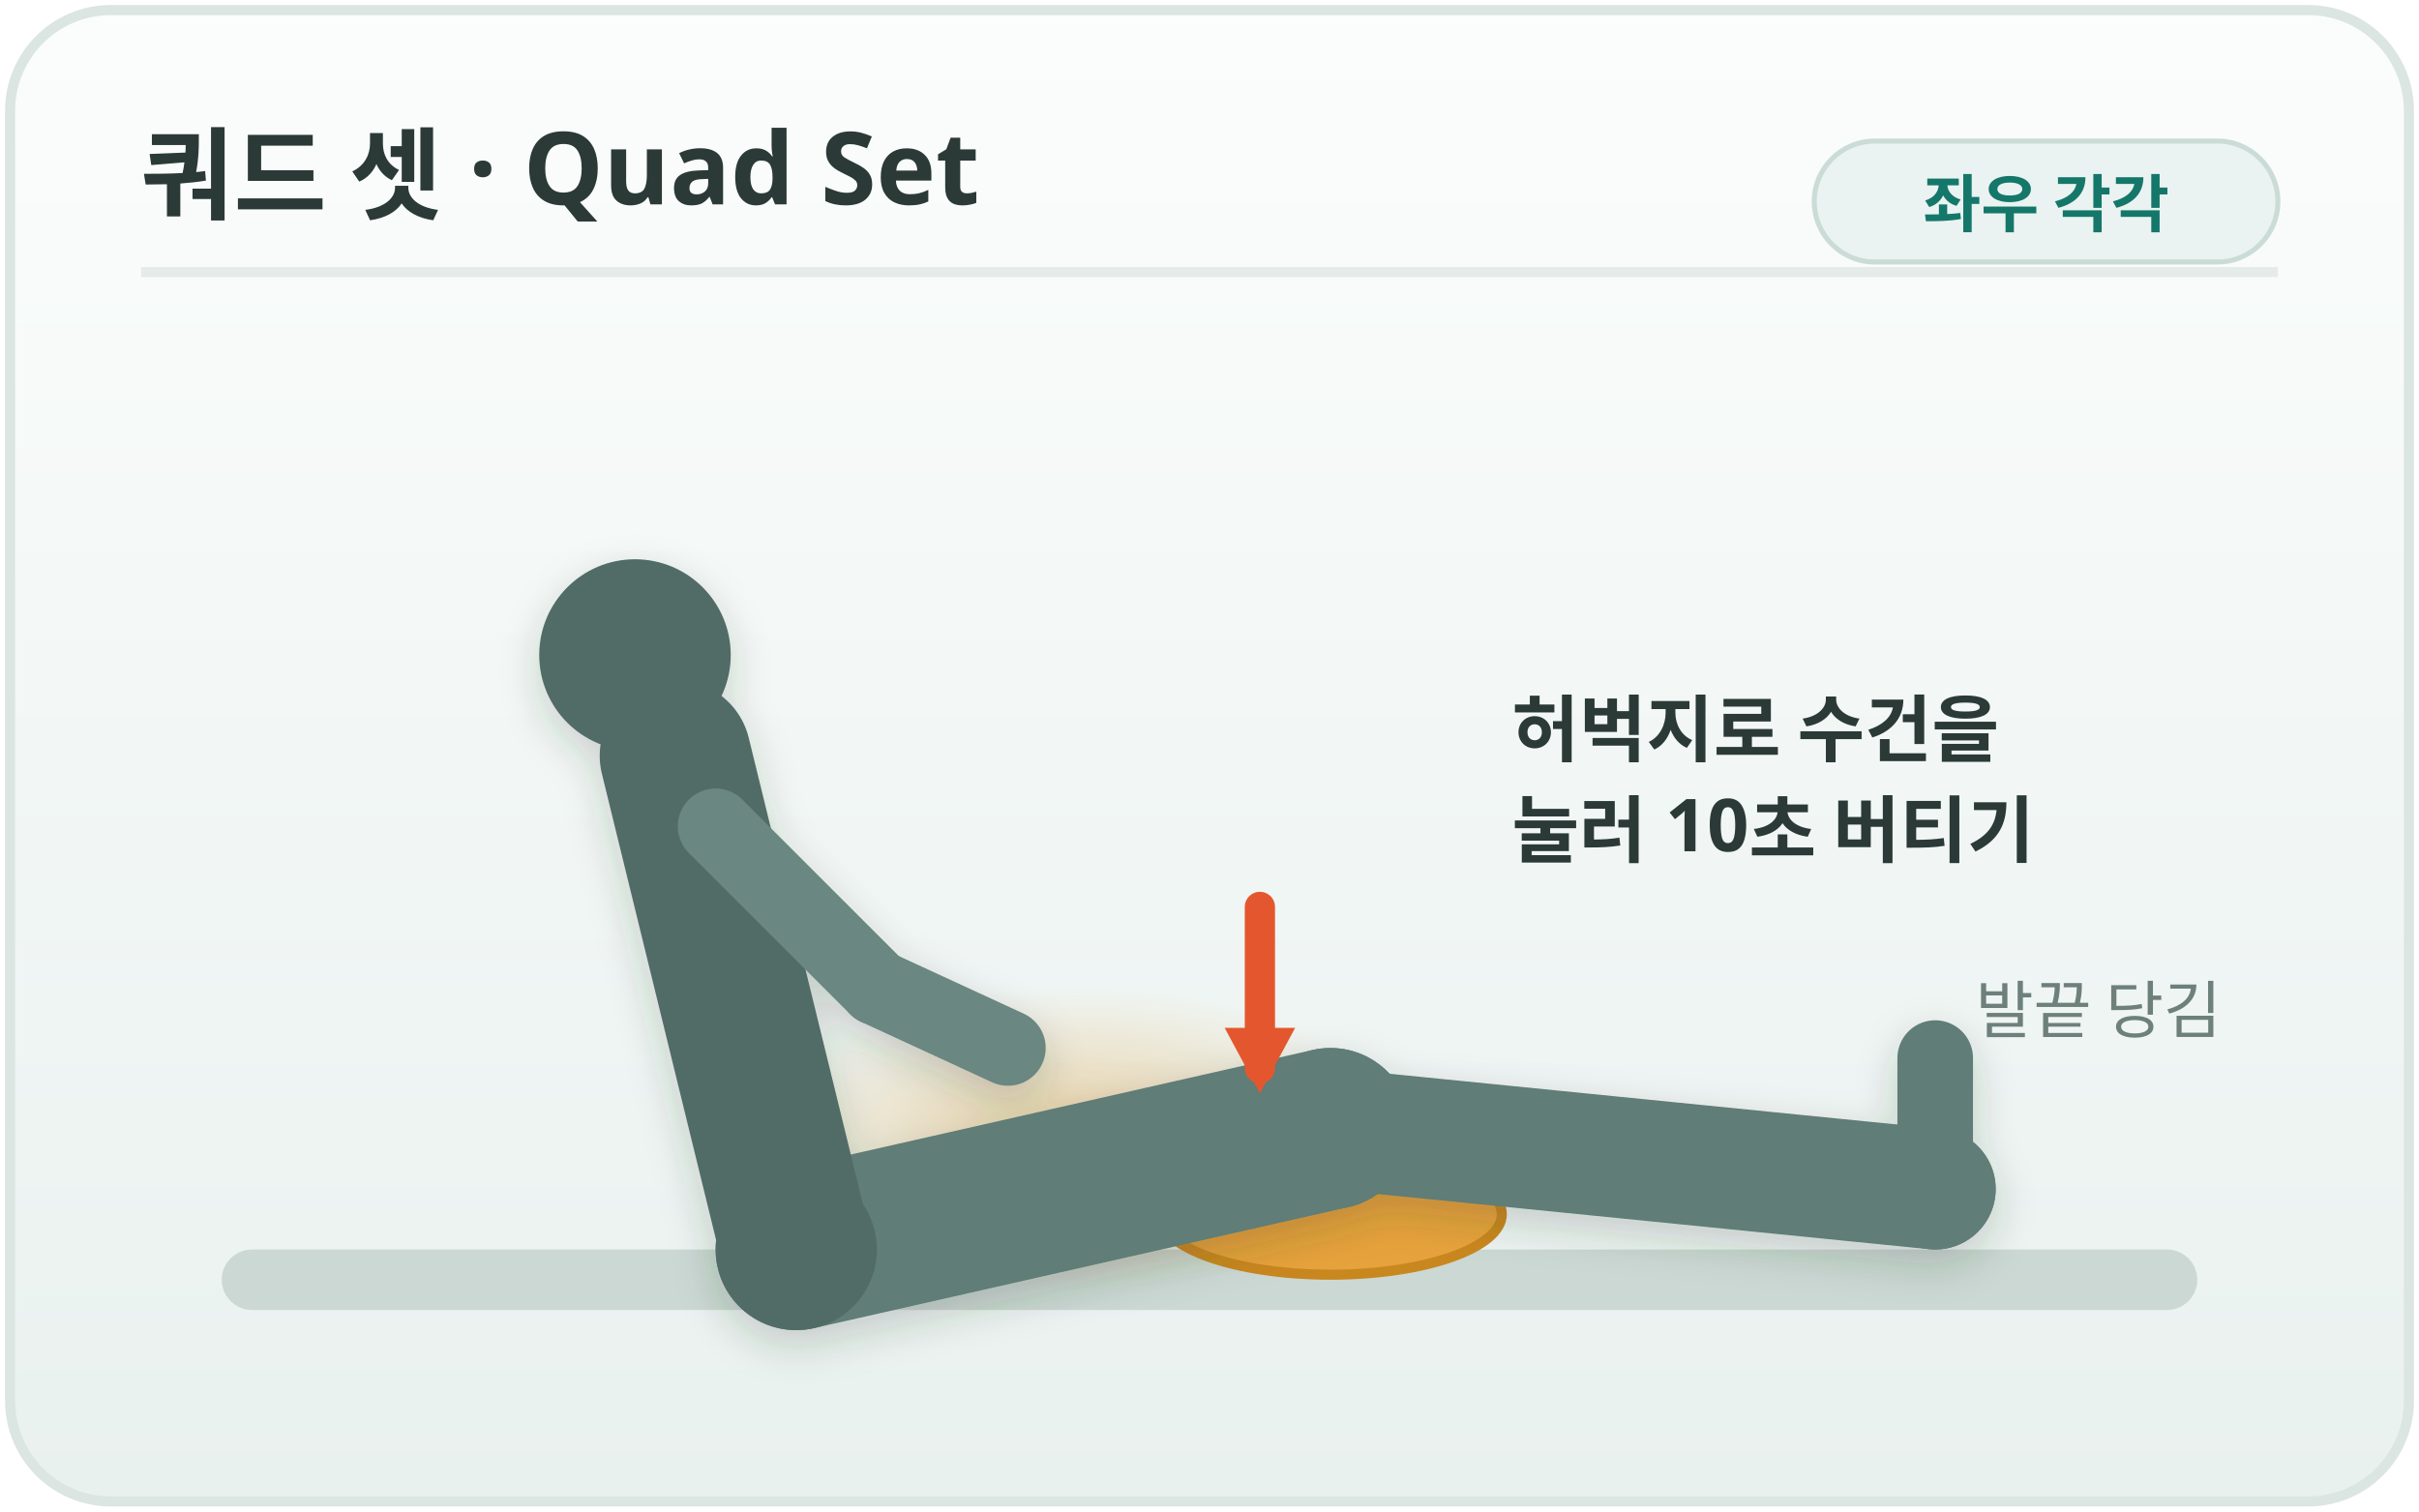
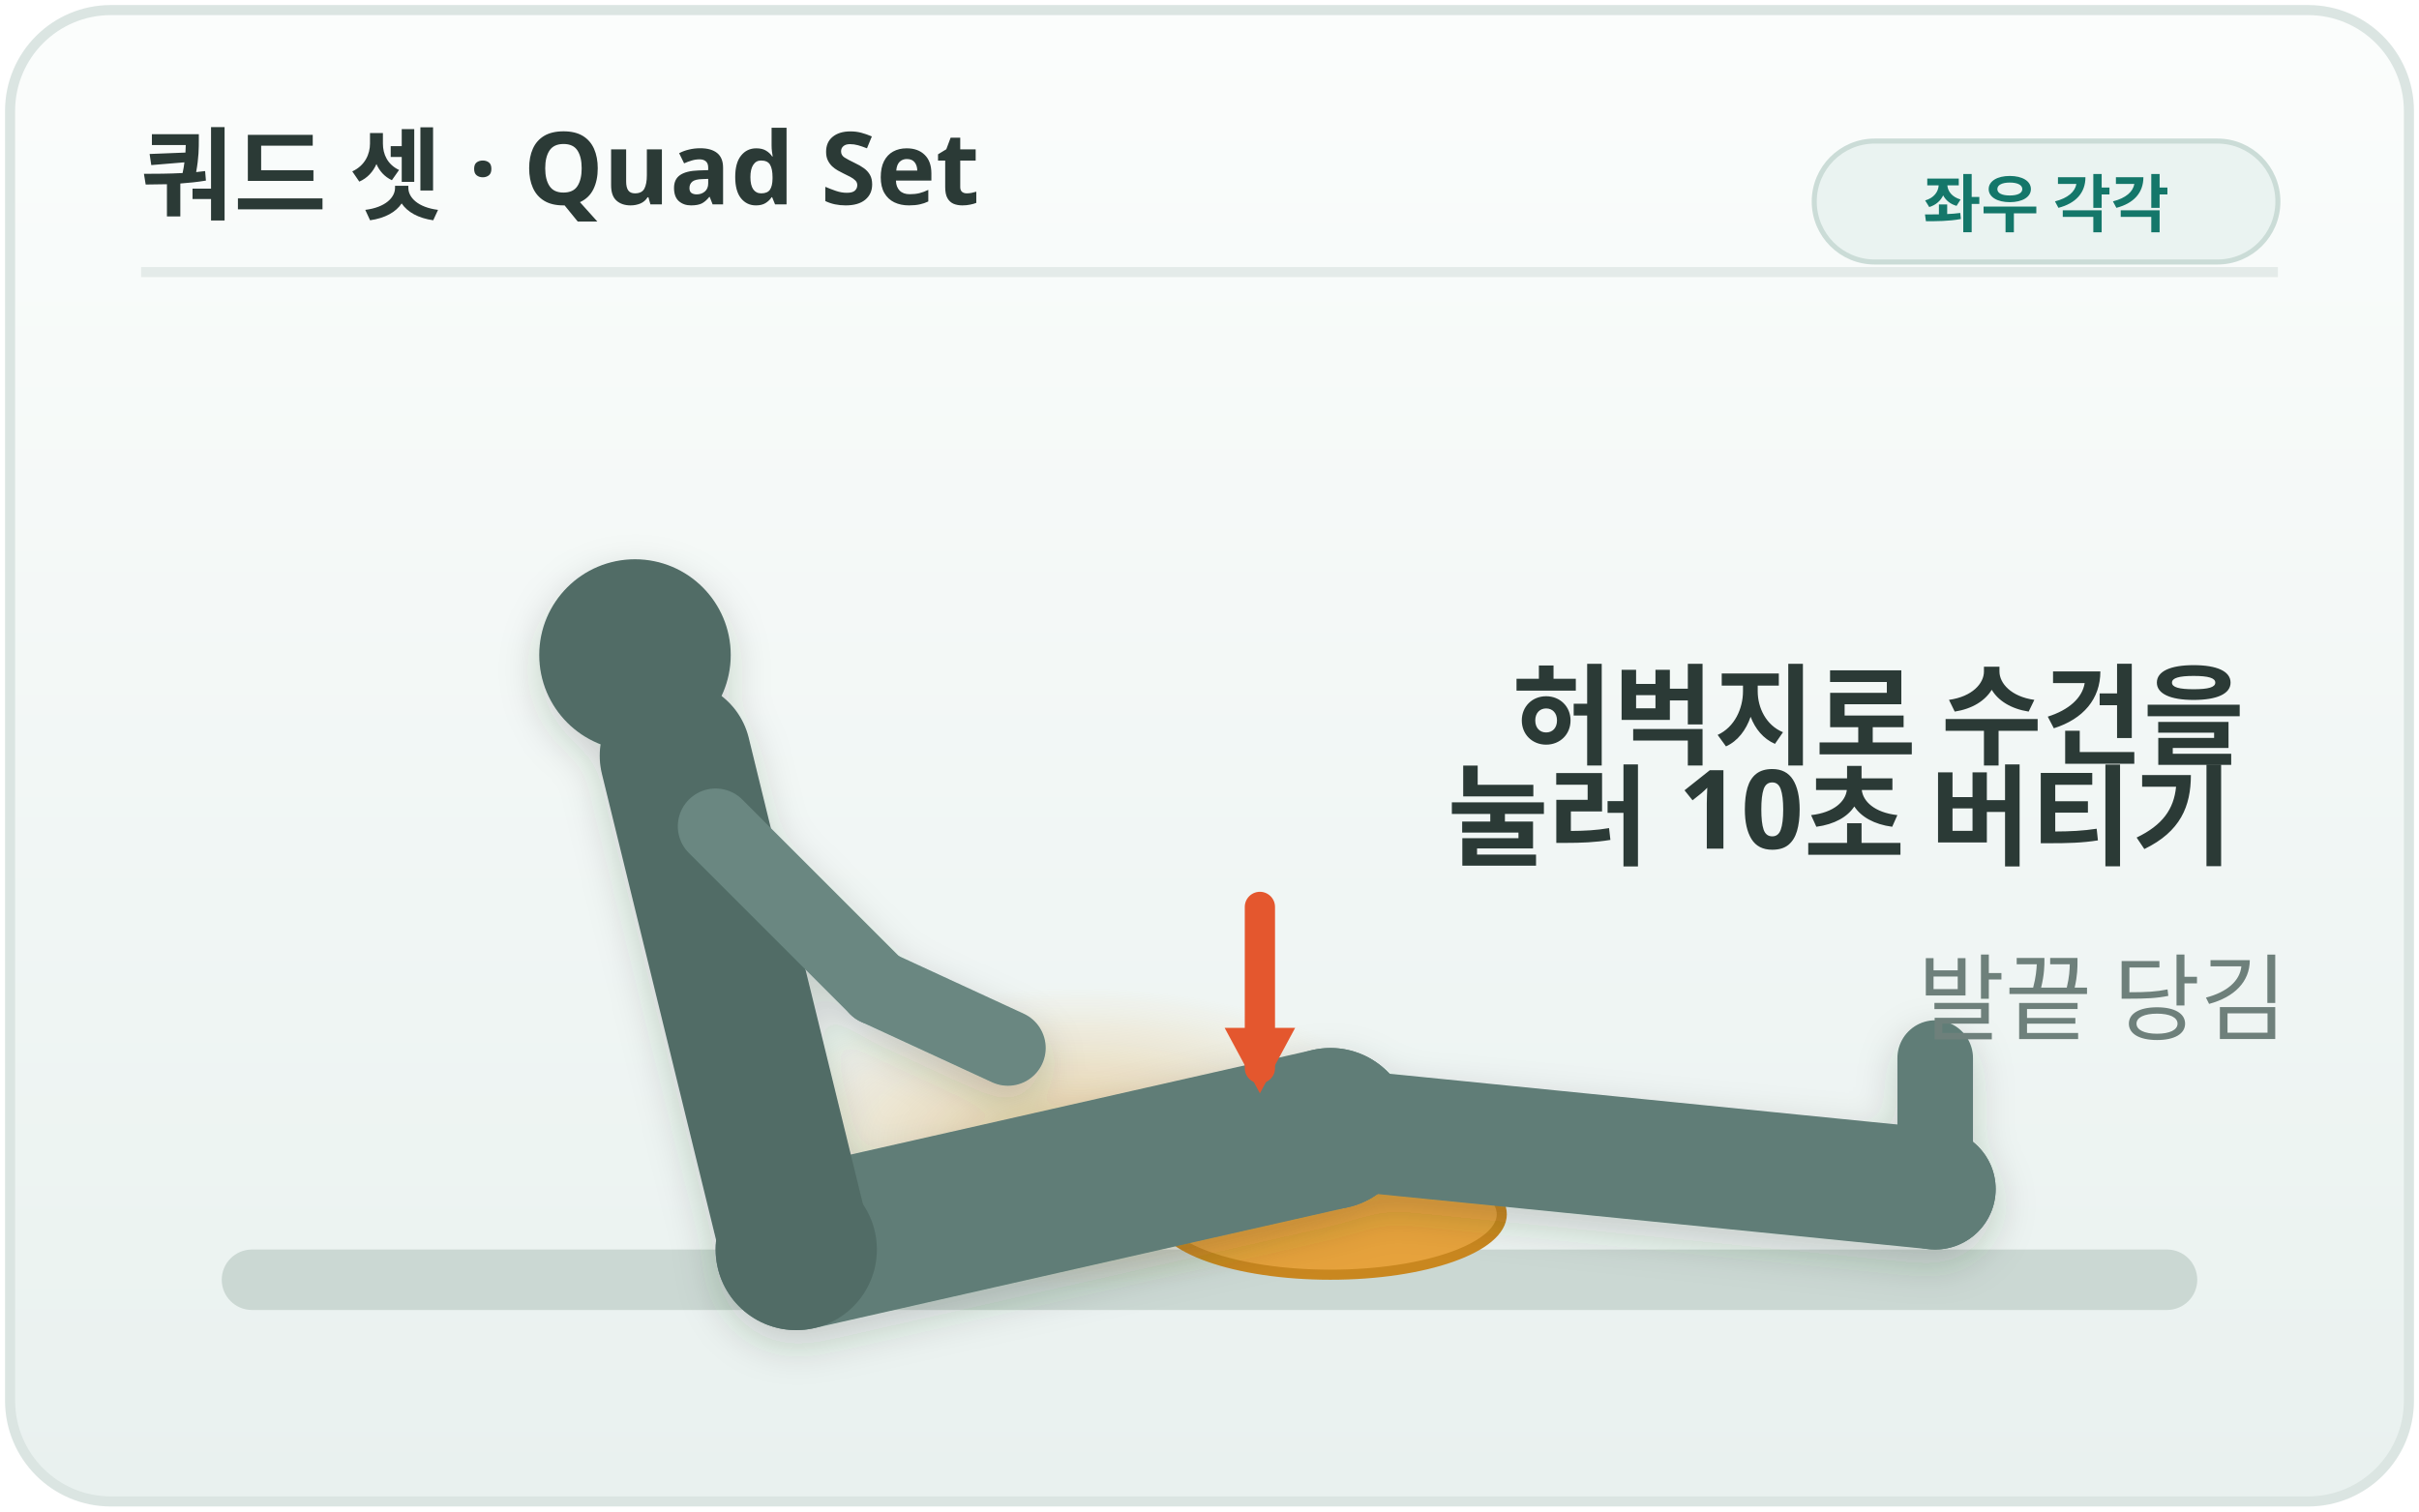
<svg xmlns="http://www.w3.org/2000/svg" viewBox="0 0 480 300" font-family="'Noto Sans KR','Apple SD Gothic Neo',sans-serif">
  <defs>
    <linearGradient id="bg" x1="0" y1="0" x2="0" y2="1">
      <stop offset="0" stop-color="#FBFDFC" />
      <stop offset="1" stop-color="#E9F1EF" />
    </linearGradient>
    <radialGradient id="glow" cx="50%" cy="50%" r="50%">
      <stop offset="0" stop-color="#E0982A" stop-opacity="0.40" />
      <stop offset="1" stop-color="#E0982A" stop-opacity="0" />
    </radialGradient>
    <filter id="soft" x="-30%" y="-30%" width="160%" height="160%">
      <feDropShadow dx="0" dy="3" stdDeviation="4" flood-color="#22332F" flood-opacity="0.20" />
    </filter>
  </defs>
  <rect x="2" y="2" width="476" height="296" rx="20" fill="url(#bg)" stroke="#DBE5E2" stroke-width="2" />
  <text x="28" y="42" font-size="20" font-weight="700" fill="#2B3A36">쿼드 셋 · Quad Set</text>
  <line x1="28" y1="54" x2="452" y2="54" stroke="#E4EBE9" stroke-width="2" />
  <rect x="44" y="248" width="392" height="12" rx="6" fill="#CBD8D3" />
  <ellipse cx="264" cy="241" rx="34" ry="12" fill="#E6A23C" stroke="#C9871F" stroke-width="2" />
  <ellipse cx="214" cy="226" rx="66" ry="30" fill="url(#glow)" />
  <g filter="url(#soft)" stroke-linecap="round">
    <line x1="158" y1="248" x2="264" y2="224" stroke="#607D77" stroke-width="32" />
    <line x1="264" y1="224" x2="384" y2="236" stroke="#607D77" stroke-width="24" />
    <line x1="384" y1="236" x2="384" y2="210" stroke="#607D77" stroke-width="15" />
    <line x1="158" y1="248" x2="134" y2="150" stroke="#516C66" stroke-width="30" />
    <line x1="142" y1="164" x2="174" y2="196" stroke="#6A8781" stroke-width="15" />
    <line x1="174" y1="196" x2="200" y2="208" stroke="#6A8781" stroke-width="15" />
    <circle cx="158" cy="248" r="16" fill="#516C66" />
    <circle cx="264" cy="224" r="16" fill="#607D77" />
    <circle cx="384" cy="236" r="12" fill="#607D77" />
    <circle cx="126" cy="130" r="19" fill="#516C66" />
  </g>
  <line x1="250" y1="180" x2="250" y2="212" stroke="#E4572E" stroke-width="6" stroke-linecap="round" />
  <polygon points="250,217 243,204 257,204" fill="#E4572E" />
-   <text x="300" y="150" font-size="14.5" font-weight="600" fill="#2B3A36">허벅지로 수건을</text>
-   <text x="300" y="170" font-size="14.5" font-weight="600" fill="#2B3A36">눌러 10초 버티기</text>
-   <text x="392" y="205" font-size="12.5" fill="#6E807B">발끝 당김</text>
+   <text x="300" y="150" font-size="21.8" font-weight="600" fill="#2B3A36">허벅지로 수건을</text>
+   <text x="287.2" y="170" font-size="21.8" font-weight="600" fill="#2B3A36">눌러 10초 버티기</text>
+   <text x="380.5" y="205" font-size="18.8" fill="#6E807B">발끝 당김</text>
  <rect x="360" y="28" width="92" height="24" rx="12" fill="#EAF3F1" stroke="#CBDCD7" />
  <text x="406" y="45" font-size="12.5" font-weight="700" fill="#14776A" text-anchor="middle">좌우 각각</text>
</svg>
